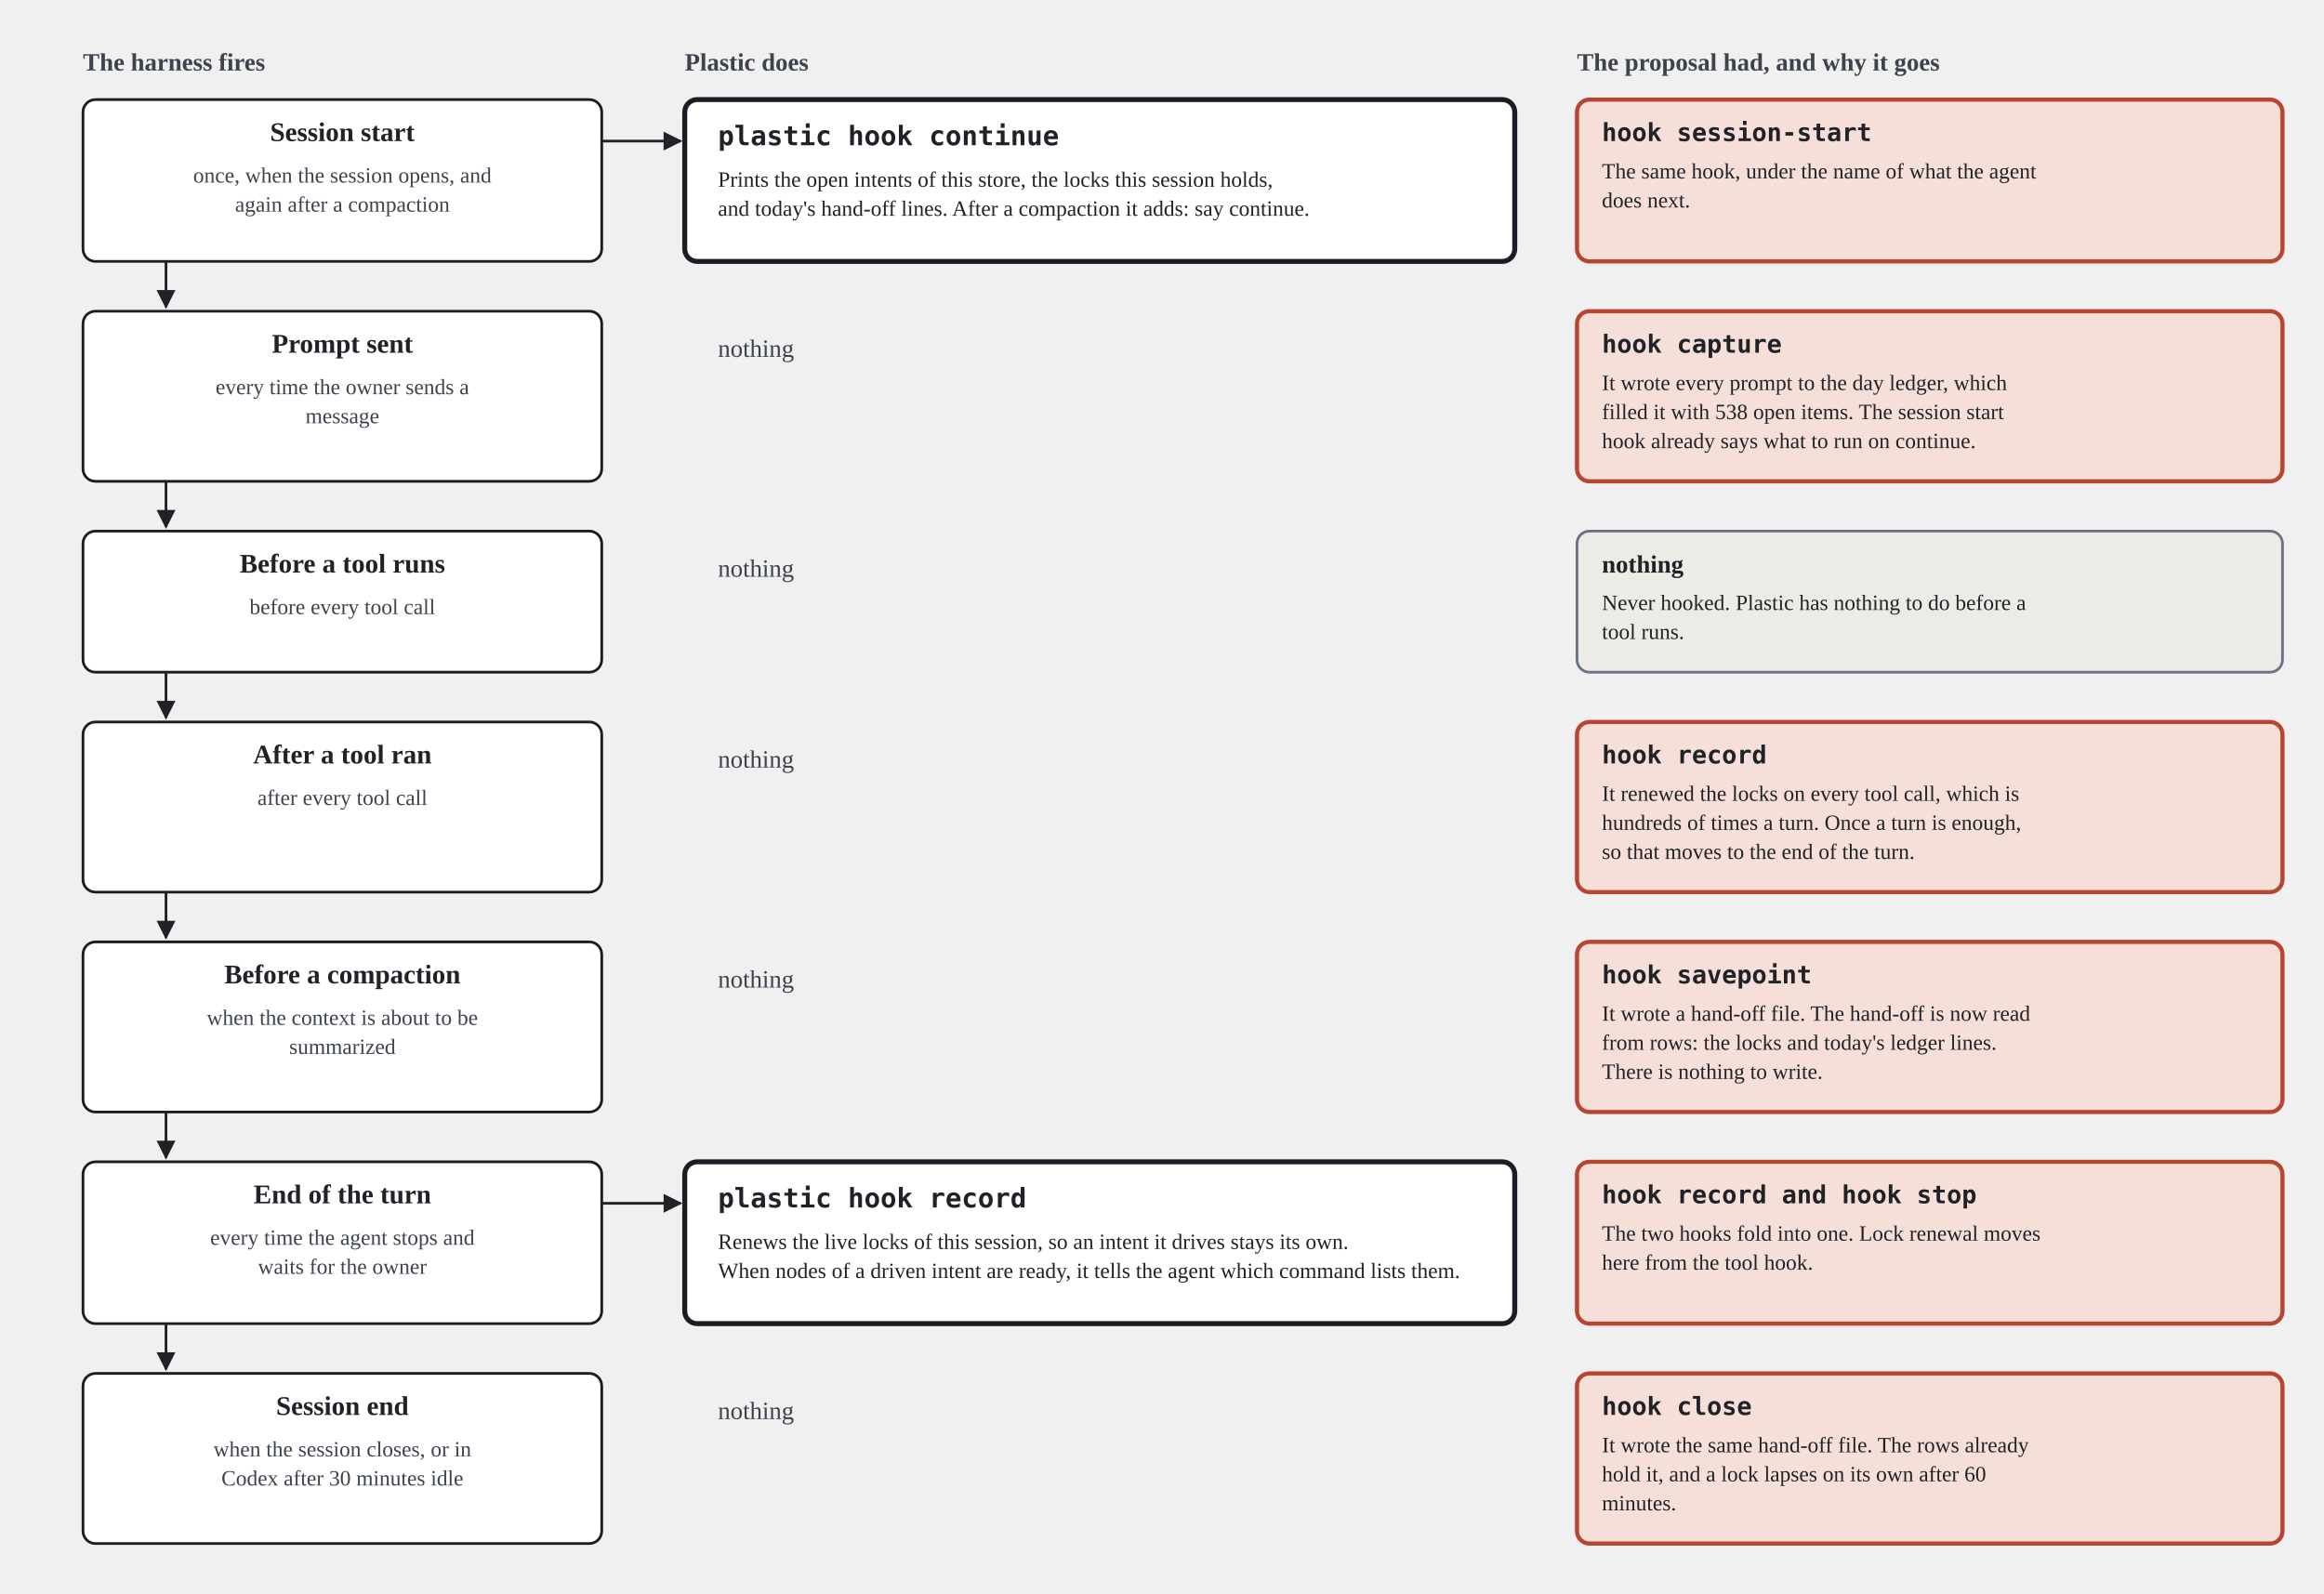
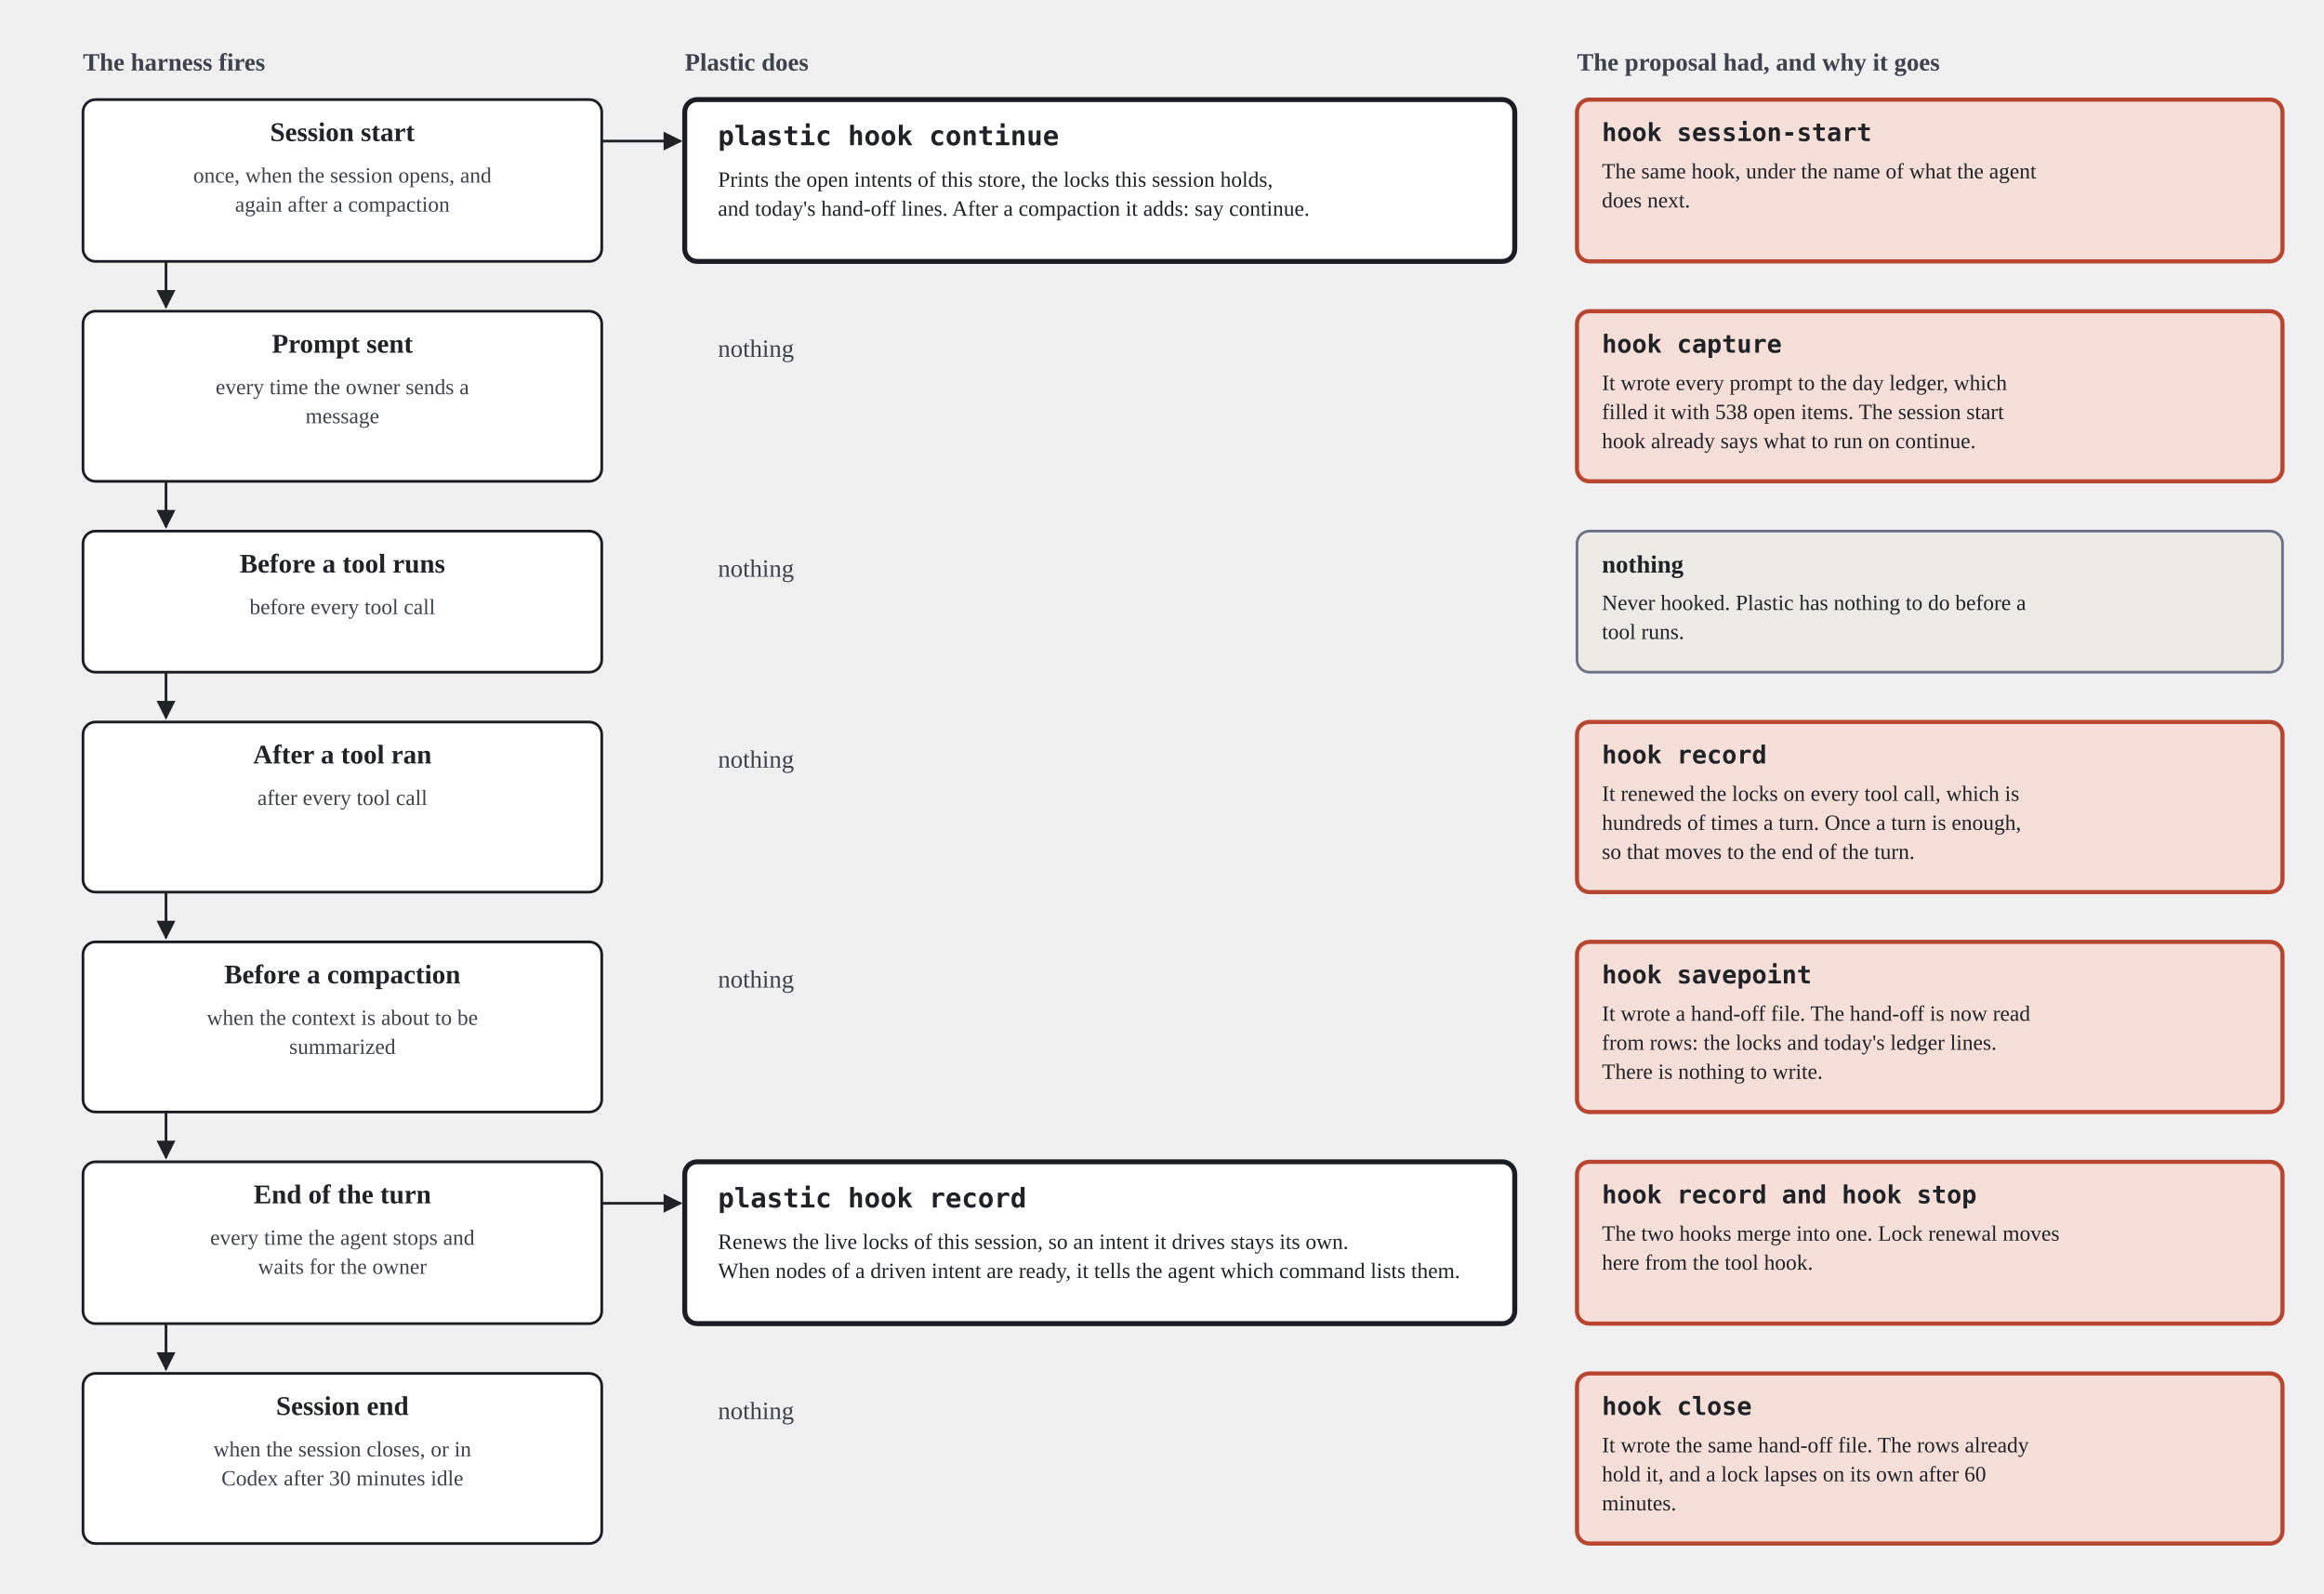
<svg xmlns="http://www.w3.org/2000/svg" viewBox="0 0 1120 768" role="img" aria-label="A session from top to bottom as seven events that a harness fires: session start, prompt sent, before a tool runs, after a tool ran, before a compaction, end of the turn, and session end. Plastic hooks two of them. At session start, plastic hook continue prints the open intents, this session's locks and today's hand-off. At the end of the turn, plastic hook record renews the session's live locks and tells the agent when nodes are ready. The right column names the six hooks of the proposal and why four of them go: capture filled the ledger with prompts, record ran on every tool call, and savepoint and close wrote a hand-off that the rows already hold.">
  <defs>
    <marker id="ah" viewBox="0 0 10 10" refX="9" refY="5" markerWidth="7" markerHeight="7" orient="auto-start-reverse">
      <path d="M0 0L10 5L0 10z" fill="#1f2328" />
    </marker>
  </defs>
  <text x="40" y="34" font-size="12" font-weight="700" text-anchor="start" style="fill:#3D434E">The harness fires</text>
  <text x="330" y="34" font-size="12" font-weight="700" text-anchor="start" style="fill:#3D434E">Plastic does</text>
  <text x="760" y="34" font-size="12" font-weight="700" text-anchor="start" style="fill:#3D434E">The proposal had, and why it goes</text>
  <rect x="40" y="48" width="250" height="78" rx="6" style="fill:#FFFFFF;stroke:#1A1D23" stroke-width="1.3" />
  <text x="165.0" y="68" font-size="13" font-weight="700" text-anchor="middle" fill="#1f2328">Session start</text>
  <text x="165" y="88" font-size="10.5" font-weight="400" text-anchor="middle" style="fill:#3D434E">once, when the session opens, and</text>
  <text x="165" y="102" font-size="10.5" font-weight="400" text-anchor="middle" style="fill:#3D434E">again after a compaction</text>
  <polyline points="290,68 328,68" fill="none" stroke="#1f2328" stroke-width="1.3" marker-end="url(#ah)" />
  <rect x="330" y="48" width="400" height="78" rx="6" style="fill:#FFFFFF;stroke:#1A1D23" stroke-width="2.4" />
  <text x="346" y="70" font-size="13" font-weight="700" text-anchor="start" fill="#1f2328" style="font-family:'JetBrains Mono',ui-monospace,SFMono-Regular,Menlo,monospace;font-variant-ligatures:none">plastic hook continue</text>
  <text x="346" y="90" font-size="10.5" font-weight="400" text-anchor="start" fill="#1f2328">Prints the open intents of this store, the locks this session holds,</text>
  <text x="346" y="104" font-size="10.5" font-weight="400" text-anchor="start" fill="#1f2328">and today's hand-off lines. After a compaction it adds: say continue.</text>
  <rect x="760" y="48" width="340" height="78" rx="6" style="fill:#F7DFD9;stroke:#B8452F" stroke-width="2" />
  <text x="772" y="68" font-size="12" font-weight="700" text-anchor="start" fill="#1f2328" style="font-family:'JetBrains Mono',ui-monospace,SFMono-Regular,Menlo,monospace;font-variant-ligatures:none">hook session-start</text>
  <text x="772" y="86" font-size="10.5" font-weight="400" text-anchor="start" fill="#1f2328">The same hook, under the name of what the agent</text>
  <text x="772" y="100" font-size="10.5" font-weight="400" text-anchor="start" fill="#1f2328">does next.</text>
  <polyline points="80,126 80,148" fill="none" stroke="#1f2328" stroke-width="1.3" marker-end="url(#ah)" />
  <rect x="40" y="150" width="250" height="82" rx="6" style="fill:#FFFFFF;stroke:#1A1D23" stroke-width="1.3" />
  <text x="165.0" y="170" font-size="13" font-weight="700" text-anchor="middle" fill="#1f2328">Prompt sent</text>
  <text x="165" y="190" font-size="10.5" font-weight="400" text-anchor="middle" style="fill:#3D434E">every time the owner sends a</text>
  <text x="165" y="204" font-size="10.5" font-weight="400" text-anchor="middle" style="fill:#3D434E">message</text>
  <text x="346" y="172" font-size="12" font-weight="400" text-anchor="start" style="fill:#3D434E">nothing</text>
  <rect x="760" y="150" width="340" height="82" rx="6" style="fill:#F7DFD9;stroke:#B8452F" stroke-width="2" />
  <text x="772" y="170" font-size="12" font-weight="700" text-anchor="start" fill="#1f2328" style="font-family:'JetBrains Mono',ui-monospace,SFMono-Regular,Menlo,monospace;font-variant-ligatures:none">hook capture</text>
  <text x="772" y="188" font-size="10.5" font-weight="400" text-anchor="start" fill="#1f2328">It wrote every prompt to the day ledger, which</text>
  <text x="772" y="202" font-size="10.5" font-weight="400" text-anchor="start" fill="#1f2328">filled it with 538 open items. The session start</text>
  <text x="772" y="216" font-size="10.5" font-weight="400" text-anchor="start" fill="#1f2328">hook already says what to run on continue.</text>
  <polyline points="80,232 80,254" fill="none" stroke="#1f2328" stroke-width="1.3" marker-end="url(#ah)" />
  <rect x="40" y="256" width="250" height="68" rx="6" style="fill:#FFFFFF;stroke:#1A1D23" stroke-width="1.3" />
  <text x="165.0" y="276" font-size="13" font-weight="700" text-anchor="middle" fill="#1f2328">Before a tool runs</text>
  <text x="165" y="296" font-size="10.5" font-weight="400" text-anchor="middle" style="fill:#3D434E">before every tool call</text>
  <text x="346" y="278" font-size="12" font-weight="400" text-anchor="start" style="fill:#3D434E">nothing</text>
  <rect x="760" y="256" width="340" height="68" rx="6" style="fill:#EDEBE6;stroke:#6B7285" stroke-width="1.3" />
  <text x="772" y="276" font-size="12" font-weight="700" text-anchor="start" fill="#1f2328">nothing</text>
  <text x="772" y="294" font-size="10.5" font-weight="400" text-anchor="start" fill="#1f2328">Never hooked. Plastic has nothing to do before a</text>
  <text x="772" y="308" font-size="10.5" font-weight="400" text-anchor="start" fill="#1f2328">tool runs.</text>
  <polyline points="80,324 80,346" fill="none" stroke="#1f2328" stroke-width="1.3" marker-end="url(#ah)" />
  <rect x="40" y="348" width="250" height="82" rx="6" style="fill:#FFFFFF;stroke:#1A1D23" stroke-width="1.3" />
  <text x="165.0" y="368" font-size="13" font-weight="700" text-anchor="middle" fill="#1f2328">After a tool ran</text>
  <text x="165" y="388" font-size="10.5" font-weight="400" text-anchor="middle" style="fill:#3D434E">after every tool call</text>
  <text x="346" y="370" font-size="12" font-weight="400" text-anchor="start" style="fill:#3D434E">nothing</text>
  <rect x="760" y="348" width="340" height="82" rx="6" style="fill:#F7DFD9;stroke:#B8452F" stroke-width="2" />
  <text x="772" y="368" font-size="12" font-weight="700" text-anchor="start" fill="#1f2328" style="font-family:'JetBrains Mono',ui-monospace,SFMono-Regular,Menlo,monospace;font-variant-ligatures:none">hook record</text>
  <text x="772" y="386" font-size="10.5" font-weight="400" text-anchor="start" fill="#1f2328">It renewed the locks on every tool call, which is</text>
  <text x="772" y="400" font-size="10.5" font-weight="400" text-anchor="start" fill="#1f2328">hundreds of times a turn. Once a turn is enough,</text>
  <text x="772" y="414" font-size="10.5" font-weight="400" text-anchor="start" fill="#1f2328">so that moves to the end of the turn.</text>
  <polyline points="80,430 80,452" fill="none" stroke="#1f2328" stroke-width="1.3" marker-end="url(#ah)" />
  <rect x="40" y="454" width="250" height="82" rx="6" style="fill:#FFFFFF;stroke:#1A1D23" stroke-width="1.3" />
  <text x="165.0" y="474" font-size="13" font-weight="700" text-anchor="middle" fill="#1f2328">Before a compaction</text>
  <text x="165" y="494" font-size="10.5" font-weight="400" text-anchor="middle" style="fill:#3D434E">when the context is about to be</text>
  <text x="165" y="508" font-size="10.5" font-weight="400" text-anchor="middle" style="fill:#3D434E">summarized</text>
  <text x="346" y="476" font-size="12" font-weight="400" text-anchor="start" style="fill:#3D434E">nothing</text>
  <rect x="760" y="454" width="340" height="82" rx="6" style="fill:#F7DFD9;stroke:#B8452F" stroke-width="2" />
  <text x="772" y="474" font-size="12" font-weight="700" text-anchor="start" fill="#1f2328" style="font-family:'JetBrains Mono',ui-monospace,SFMono-Regular,Menlo,monospace;font-variant-ligatures:none">hook savepoint</text>
  <text x="772" y="492" font-size="10.5" font-weight="400" text-anchor="start" fill="#1f2328">It wrote a hand-off file. The hand-off is now read</text>
  <text x="772" y="506" font-size="10.5" font-weight="400" text-anchor="start" fill="#1f2328">from rows: the locks and today's ledger lines.</text>
  <text x="772" y="520" font-size="10.5" font-weight="400" text-anchor="start" fill="#1f2328">There is nothing to write.</text>
  <polyline points="80,536 80,558" fill="none" stroke="#1f2328" stroke-width="1.3" marker-end="url(#ah)" />
  <rect x="40" y="560" width="250" height="78" rx="6" style="fill:#FFFFFF;stroke:#1A1D23" stroke-width="1.3" />
  <text x="165.0" y="580" font-size="13" font-weight="700" text-anchor="middle" fill="#1f2328">End of the turn</text>
  <text x="165" y="600" font-size="10.5" font-weight="400" text-anchor="middle" style="fill:#3D434E">every time the agent stops and</text>
  <text x="165" y="614" font-size="10.5" font-weight="400" text-anchor="middle" style="fill:#3D434E">waits for the owner</text>
  <polyline points="290,580 328,580" fill="none" stroke="#1f2328" stroke-width="1.3" marker-end="url(#ah)" />
  <rect x="330" y="560" width="400" height="78" rx="6" style="fill:#FFFFFF;stroke:#1A1D23" stroke-width="2.4" />
  <text x="346" y="582" font-size="13" font-weight="700" text-anchor="start" fill="#1f2328" style="font-family:'JetBrains Mono',ui-monospace,SFMono-Regular,Menlo,monospace;font-variant-ligatures:none">plastic hook record</text>
  <text x="346" y="602" font-size="10.5" font-weight="400" text-anchor="start" fill="#1f2328">Renews the live locks of this session, so an intent it drives stays its own.</text>
  <text x="346" y="616" font-size="10.5" font-weight="400" text-anchor="start" fill="#1f2328">When nodes of a driven intent are ready, it tells the agent which command lists them.</text>
  <rect x="760" y="560" width="340" height="78" rx="6" style="fill:#F7DFD9;stroke:#B8452F" stroke-width="2" />
  <text x="772" y="580" font-size="12" font-weight="700" text-anchor="start" fill="#1f2328" style="font-family:'JetBrains Mono',ui-monospace,SFMono-Regular,Menlo,monospace;font-variant-ligatures:none">hook record and hook stop</text>
-   <text x="772" y="598" font-size="10.5" font-weight="400" text-anchor="start" fill="#1f2328">The two hooks fold into one. Lock renewal moves</text>
+   <text x="772" y="598" font-size="10.5" font-weight="400" text-anchor="start" fill="#1f2328">The two hooks merge into one. Lock renewal moves</text>
  <text x="772" y="612" font-size="10.5" font-weight="400" text-anchor="start" fill="#1f2328">here from the tool hook.</text>
  <polyline points="80,638 80,660" fill="none" stroke="#1f2328" stroke-width="1.3" marker-end="url(#ah)" />
  <rect x="40" y="662" width="250" height="82" rx="6" style="fill:#FFFFFF;stroke:#1A1D23" stroke-width="1.3" />
  <text x="165.0" y="682" font-size="13" font-weight="700" text-anchor="middle" fill="#1f2328">Session end</text>
  <text x="165" y="702" font-size="10.5" font-weight="400" text-anchor="middle" style="fill:#3D434E">when the session closes, or in</text>
  <text x="165" y="716" font-size="10.5" font-weight="400" text-anchor="middle" style="fill:#3D434E">Codex after 30 minutes idle</text>
  <text x="346" y="684" font-size="12" font-weight="400" text-anchor="start" style="fill:#3D434E">nothing</text>
  <rect x="760" y="662" width="340" height="82" rx="6" style="fill:#F7DFD9;stroke:#B8452F" stroke-width="2" />
  <text x="772" y="682" font-size="12" font-weight="700" text-anchor="start" fill="#1f2328" style="font-family:'JetBrains Mono',ui-monospace,SFMono-Regular,Menlo,monospace;font-variant-ligatures:none">hook close</text>
  <text x="772" y="700" font-size="10.5" font-weight="400" text-anchor="start" fill="#1f2328">It wrote the same hand-off file. The rows already</text>
  <text x="772" y="714" font-size="10.5" font-weight="400" text-anchor="start" fill="#1f2328">hold it, and a lock lapses on its own after 60</text>
  <text x="772" y="728" font-size="10.5" font-weight="400" text-anchor="start" fill="#1f2328">minutes.</text>
</svg>
